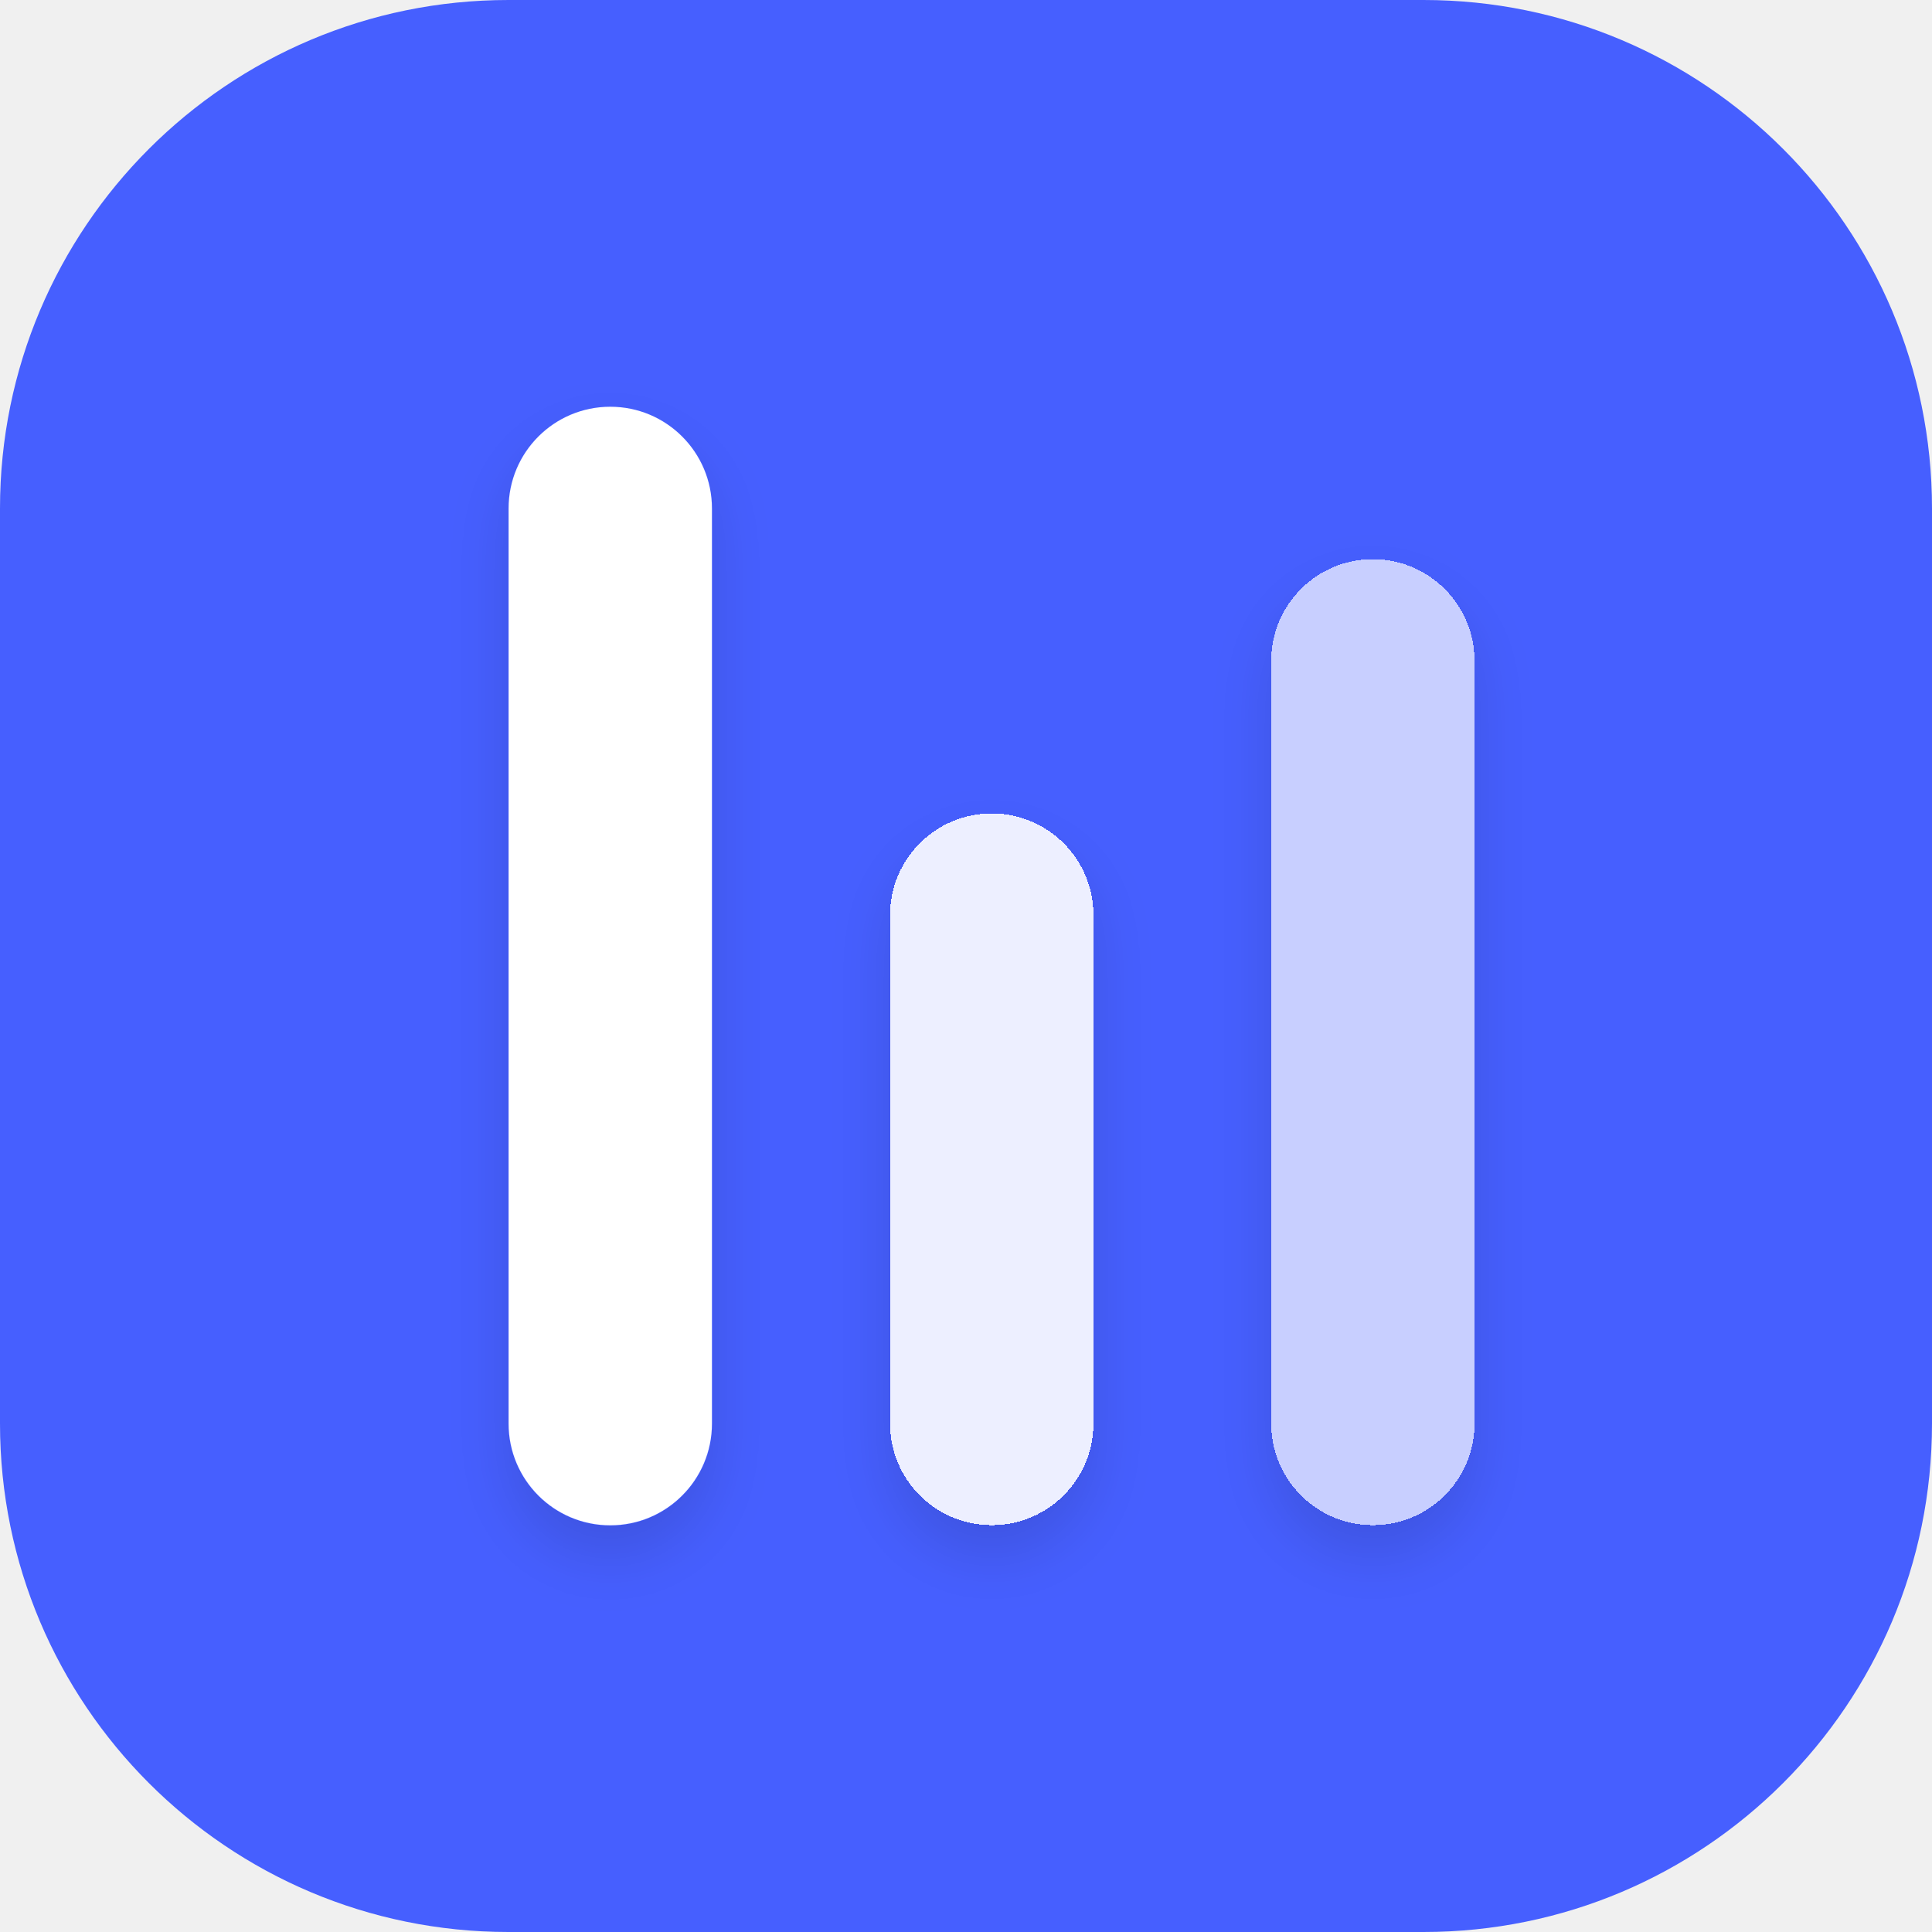
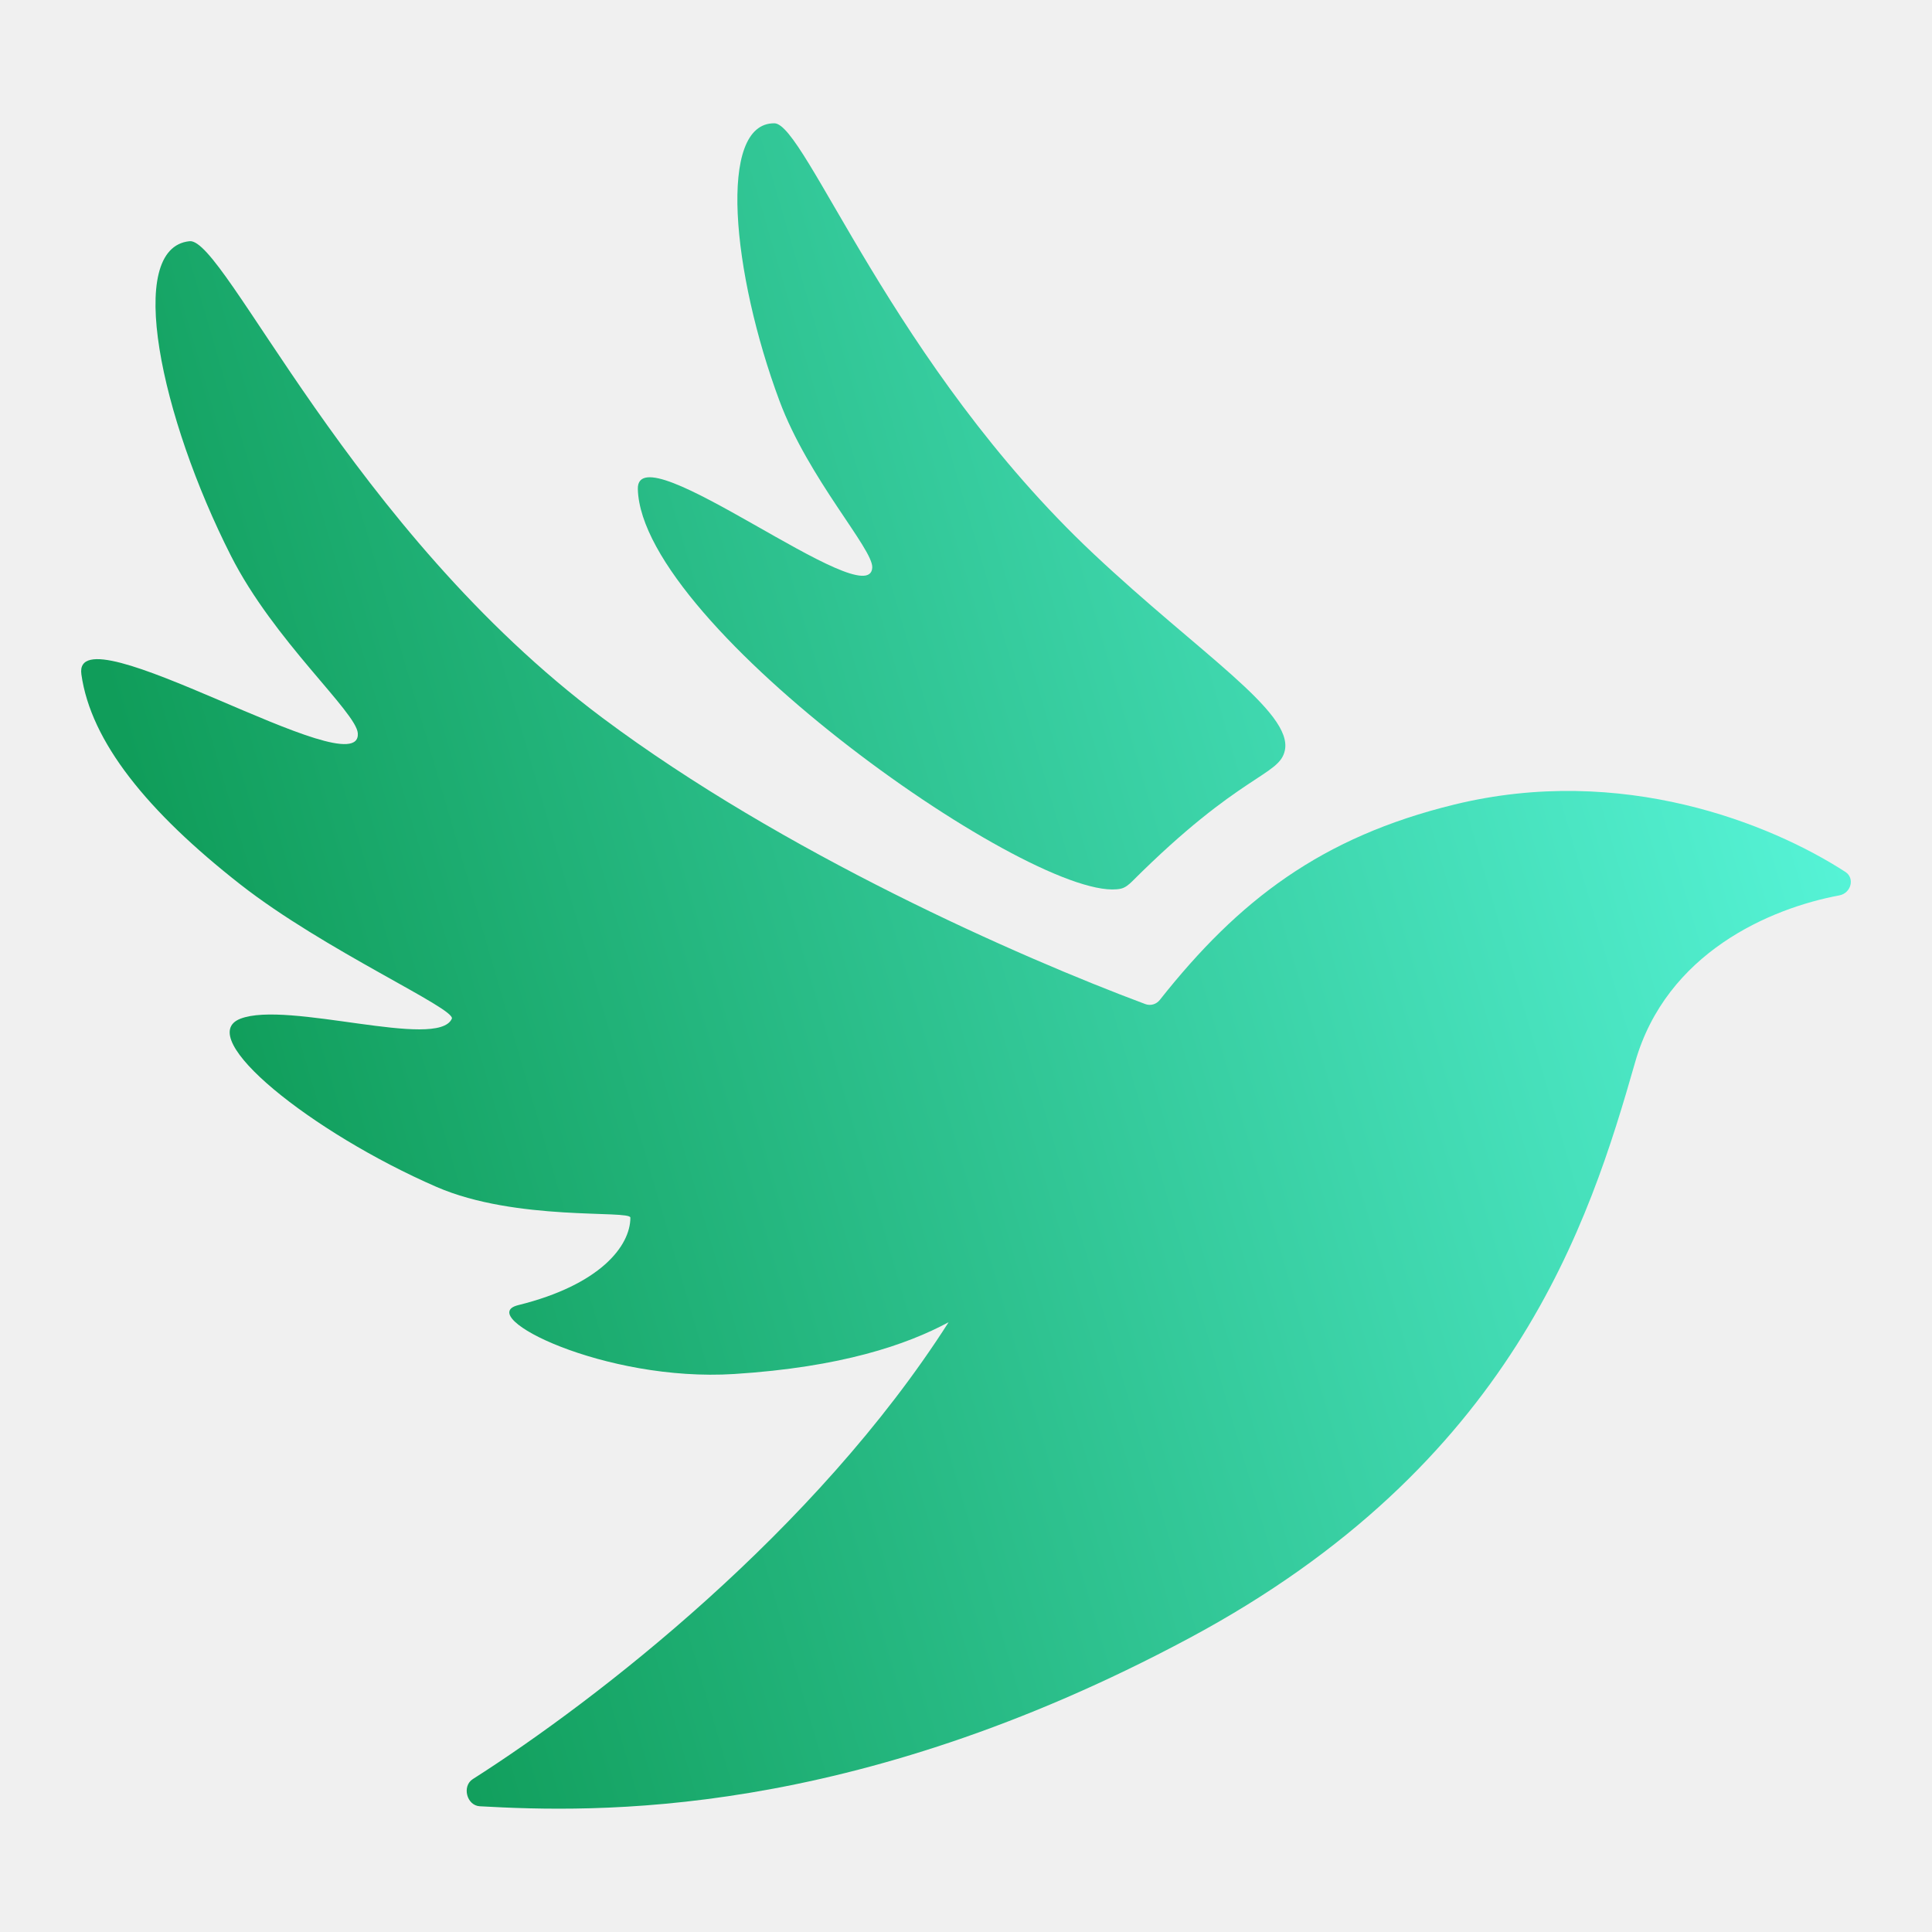
- <svg xmlns="http://www.w3.org/2000/svg" width="32" height="32" viewBox="0 0 32 32" fill="none">
-   <path d="M0 8.421C0 3.77 3.77 0 8.421 0H23.579C28.23 0 32 3.77 32 8.421V23.579C32 28.23 28.23 32 23.579 32H8.421C3.77 32 0 28.23 0 23.579V8.421Z" fill="#465FFF" />
-   <g filter="url(#filter0_d_1884_16361)">
-     <path d="M8.424 8.422C8.424 7.491 9.178 6.737 10.108 6.737C11.038 6.737 11.792 7.491 11.792 8.422V23.579C11.792 24.51 11.038 25.264 10.108 25.264C9.178 25.264 8.424 24.51 8.424 23.579V8.422Z" fill="white" />
-   </g>
-   <g filter="url(#filter1_d_1884_16361)">
-     <path d="M14.742 15.157C14.742 14.227 15.496 13.473 16.426 13.473C17.357 13.473 18.111 14.227 18.111 15.157V23.578C18.111 24.508 17.357 25.262 16.426 25.262C15.496 25.262 14.742 24.508 14.742 23.578V15.157Z" fill="white" fill-opacity="0.9" shape-rendering="crispEdges" />
-   </g>
-   <g filter="url(#filter2_d_1884_16361)">
-     <path d="M21.055 10.946C21.055 10.016 21.809 9.262 22.739 9.262C23.669 9.262 24.423 10.016 24.423 10.946V23.578C24.423 24.508 23.669 25.262 22.739 25.262C21.809 25.262 21.055 24.508 21.055 23.578V10.946Z" fill="white" fill-opacity="0.7" shape-rendering="crispEdges" />
-   </g>
+ <svg xmlns="http://www.w3.org/2000/svg" width="50" height="50" viewBox="0 0 50 50" fill="none">
+   <path d="M15.594 18.58C9.062 13.697 5.82 6.149 4.906 6.242C3.221 6.412 4.158 10.796 5.976 14.383C7.088 16.579 9.221 18.425 9.26 18.976C9.363 20.426 1.862 15.708 2.106 17.451C2.35 19.194 3.809 21 6.22 22.889C8.399 24.596 11.809 26.107 11.693 26.365C11.327 27.176 7.444 25.888 6.22 26.365C4.995 26.843 8.059 29.308 11.297 30.717C13.358 31.614 16.314 31.311 16.314 31.512C16.314 32.247 15.531 33.253 13.411 33.777C12.257 34.063 15.644 35.772 19.003 35.559C21.773 35.383 23.461 34.804 24.55 34.219C21.105 39.618 15.451 43.995 12.236 46.043C11.95 46.225 12.078 46.727 12.417 46.746C15.388 46.911 21.989 47.097 30.771 42.398C39.159 37.91 41.13 31.644 42.318 27.487C43.126 24.658 45.806 23.507 47.604 23.172C47.901 23.116 48.012 22.73 47.758 22.565C45.835 21.32 41.98 19.759 37.633 20.823C34.199 21.663 32.06 23.292 30.016 25.878C29.927 25.991 29.777 26.036 29.642 25.986C26.351 24.758 20.257 22.065 15.594 18.58Z" fill="url(#paint0_linear_22_10)" />
+   <path d="M28.299 14.331C23.103 9.444 20.847 3.201 20.043 3.191C18.562 3.174 18.945 7.076 20.172 10.372C20.922 12.39 22.594 14.204 22.574 14.686C22.52 15.957 16.467 11.118 16.507 12.657C16.601 16.233 26.879 23.443 29.003 23C29.121 22.975 29.217 22.892 29.303 22.807C32.115 19.999 33.111 20.088 33.252 19.42C33.462 18.427 31.055 16.922 28.299 14.331Z" fill="url(#paint1_linear_22_10)" />
  <defs>
-     <filter id="filter0_d_1884_16361" x="7.424" y="6.237" width="5.368" height="20.526" filterUnits="userSpaceOnUse" color-interpolation-filters="sRGB">
-       <feFlood flood-opacity="0" result="BackgroundImageFix" />
-       <feColorMatrix in="SourceAlpha" type="matrix" values="0 0 0 0 0 0 0 0 0 0 0 0 0 0 0 0 0 0 127 0" result="hardAlpha" />
-       <feOffset dy="0.5" />
-       <feGaussianBlur stdDeviation="0.5" />
-       <feComposite in2="hardAlpha" operator="out" />
-       <feColorMatrix type="matrix" values="0 0 0 0 0 0 0 0 0 0 0 0 0 0 0 0 0 0 0.12 0" />
-       <feBlend mode="normal" in2="BackgroundImageFix" result="effect1_dropShadow_1884_16361" />
-       <feBlend mode="normal" in="SourceGraphic" in2="effect1_dropShadow_1884_16361" result="shape" />
-     </filter>
-     <filter id="filter1_d_1884_16361" x="13.742" y="12.973" width="5.368" height="13.789" filterUnits="userSpaceOnUse" color-interpolation-filters="sRGB">
-       <feFlood flood-opacity="0" result="BackgroundImageFix" />
-       <feColorMatrix in="SourceAlpha" type="matrix" values="0 0 0 0 0 0 0 0 0 0 0 0 0 0 0 0 0 0 127 0" result="hardAlpha" />
-       <feOffset dy="0.5" />
-       <feGaussianBlur stdDeviation="0.5" />
-       <feComposite in2="hardAlpha" operator="out" />
-       <feColorMatrix type="matrix" values="0 0 0 0 0 0 0 0 0 0 0 0 0 0 0 0 0 0 0.12 0" />
-       <feBlend mode="normal" in2="BackgroundImageFix" result="effect1_dropShadow_1884_16361" />
-       <feBlend mode="normal" in="SourceGraphic" in2="effect1_dropShadow_1884_16361" result="shape" />
-     </filter>
-     <filter id="filter2_d_1884_16361" x="20.055" y="8.762" width="5.368" height="18" filterUnits="userSpaceOnUse" color-interpolation-filters="sRGB">
-       <feFlood flood-opacity="0" result="BackgroundImageFix" />
-       <feColorMatrix in="SourceAlpha" type="matrix" values="0 0 0 0 0 0 0 0 0 0 0 0 0 0 0 0 0 0 127 0" result="hardAlpha" />
-       <feOffset dy="0.5" />
-       <feGaussianBlur stdDeviation="0.5" />
-       <feComposite in2="hardAlpha" operator="out" />
-       <feColorMatrix type="matrix" values="0 0 0 0 0 0 0 0 0 0 0 0 0 0 0 0 0 0 0.12 0" />
-       <feBlend mode="normal" in2="BackgroundImageFix" result="effect1_dropShadow_1884_16361" />
-       <feBlend mode="normal" in="SourceGraphic" in2="effect1_dropShadow_1884_16361" result="shape" />
-     </filter>
+     <linearGradient id="paint0_linear_22_10" x1="44.474" y1="7.774" x2="3.381" y2="19.763" gradientUnits="userSpaceOnUse">
+       <stop stop-color="#57F5D9" />
+       <stop offset="1" stop-color="#109D5A" />
+     </linearGradient>
+     <linearGradient id="paint1_linear_22_10" x1="44.474" y1="7.774" x2="3.381" y2="19.763" gradientUnits="userSpaceOnUse">
+       <stop stop-color="#57F5D9" />
+       <stop offset="1" stop-color="#109D5A" />
+     </linearGradient>
  </defs>
</svg>
